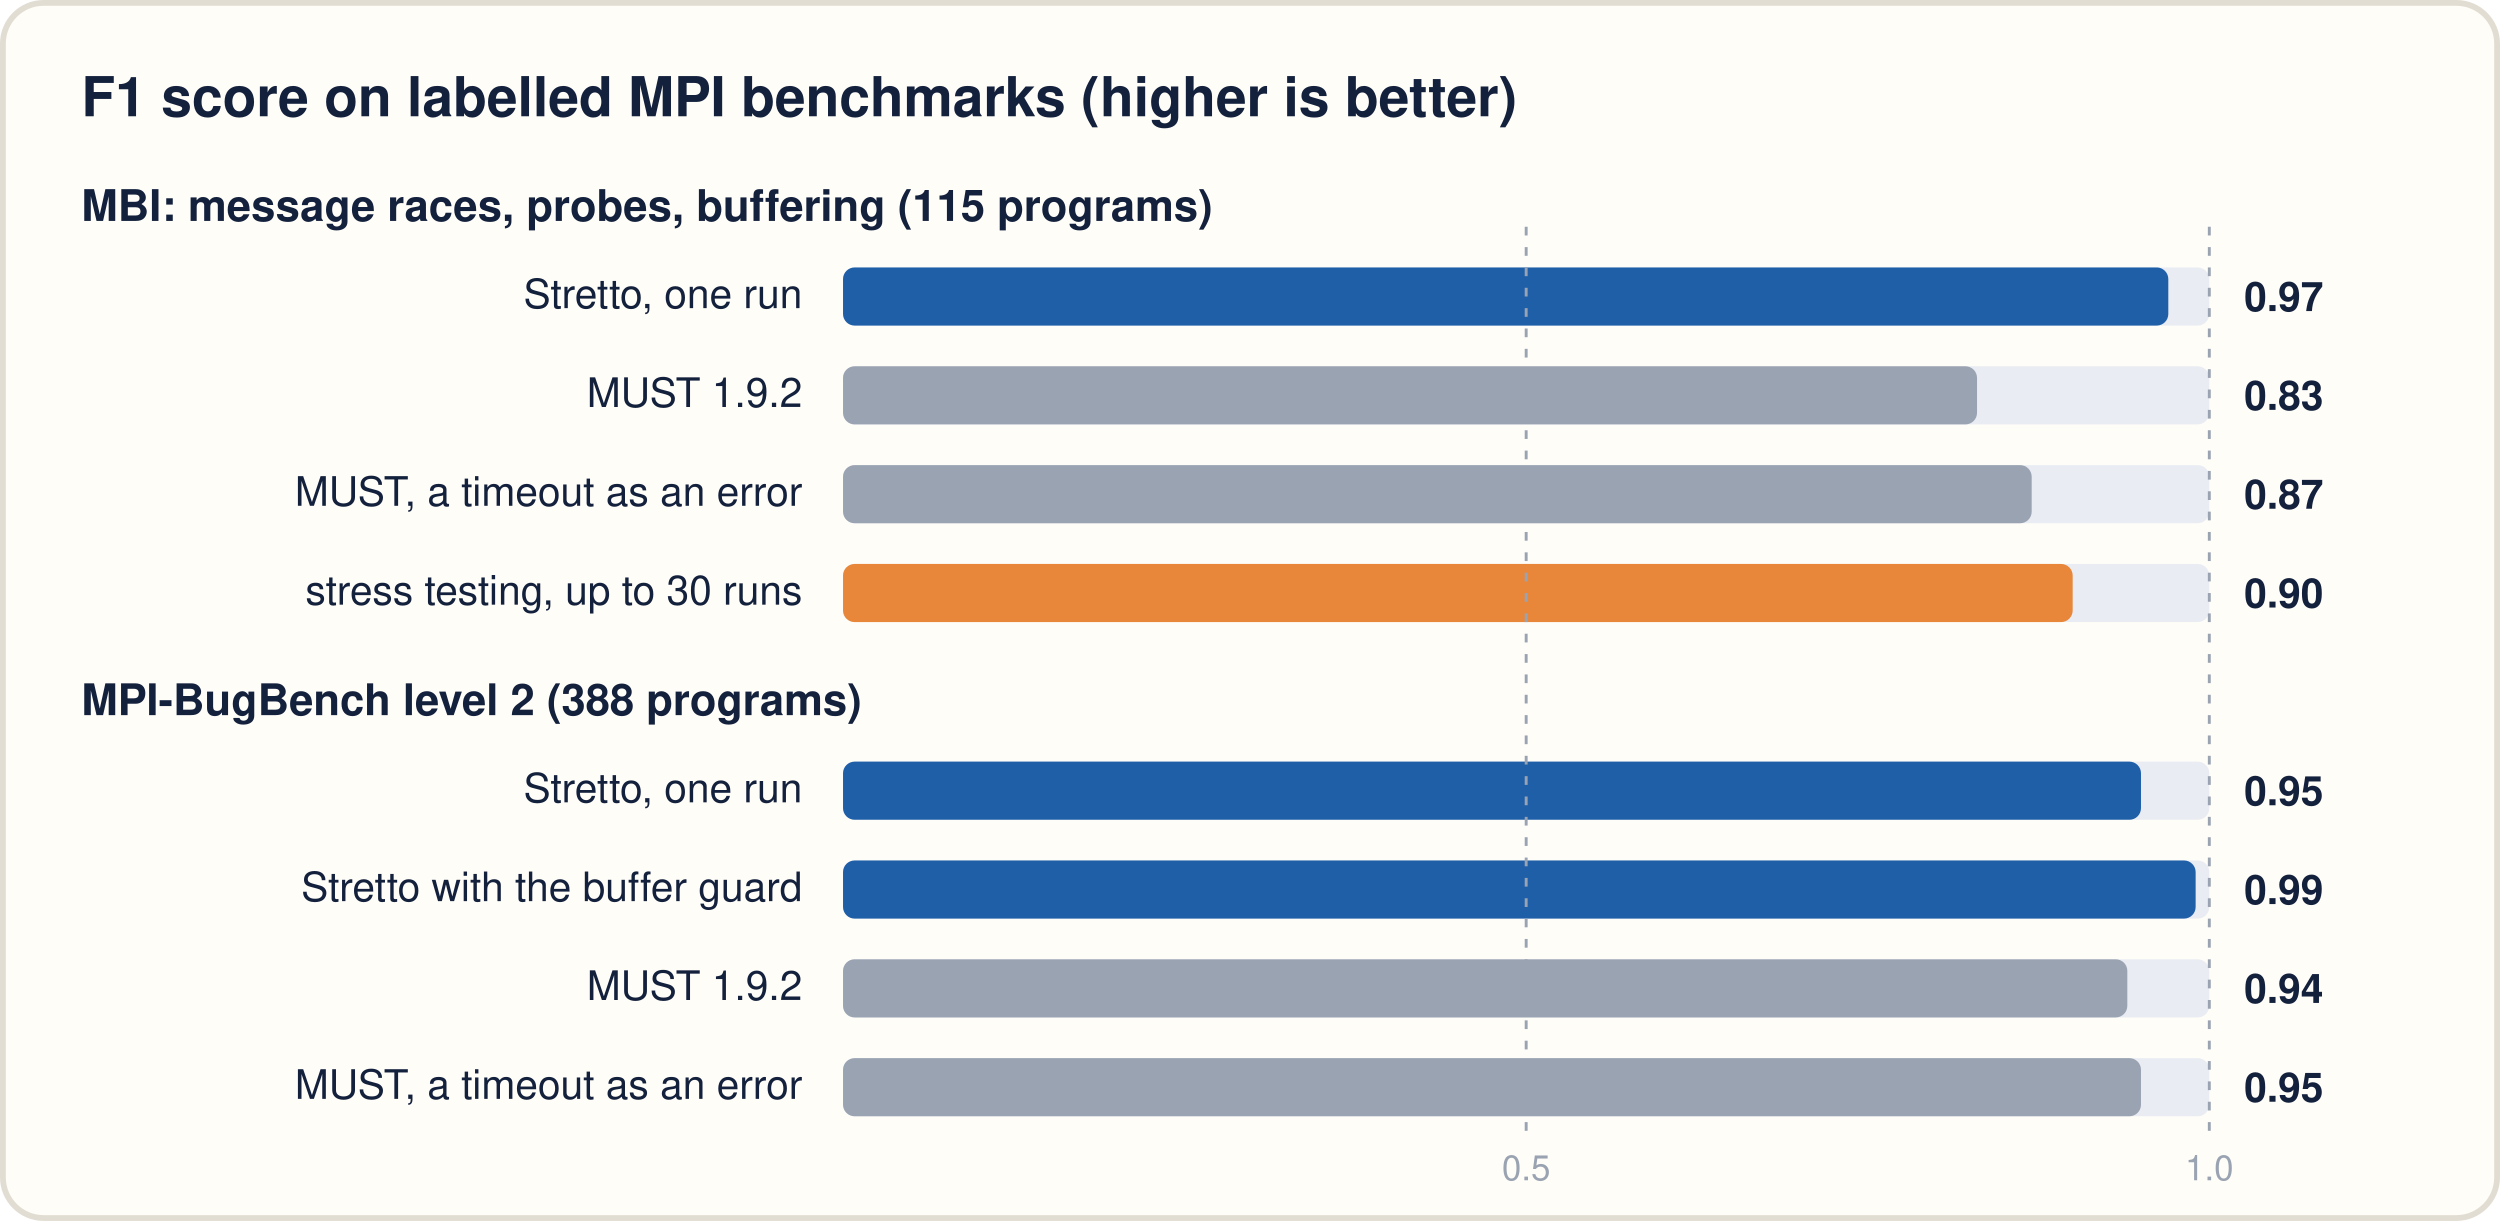
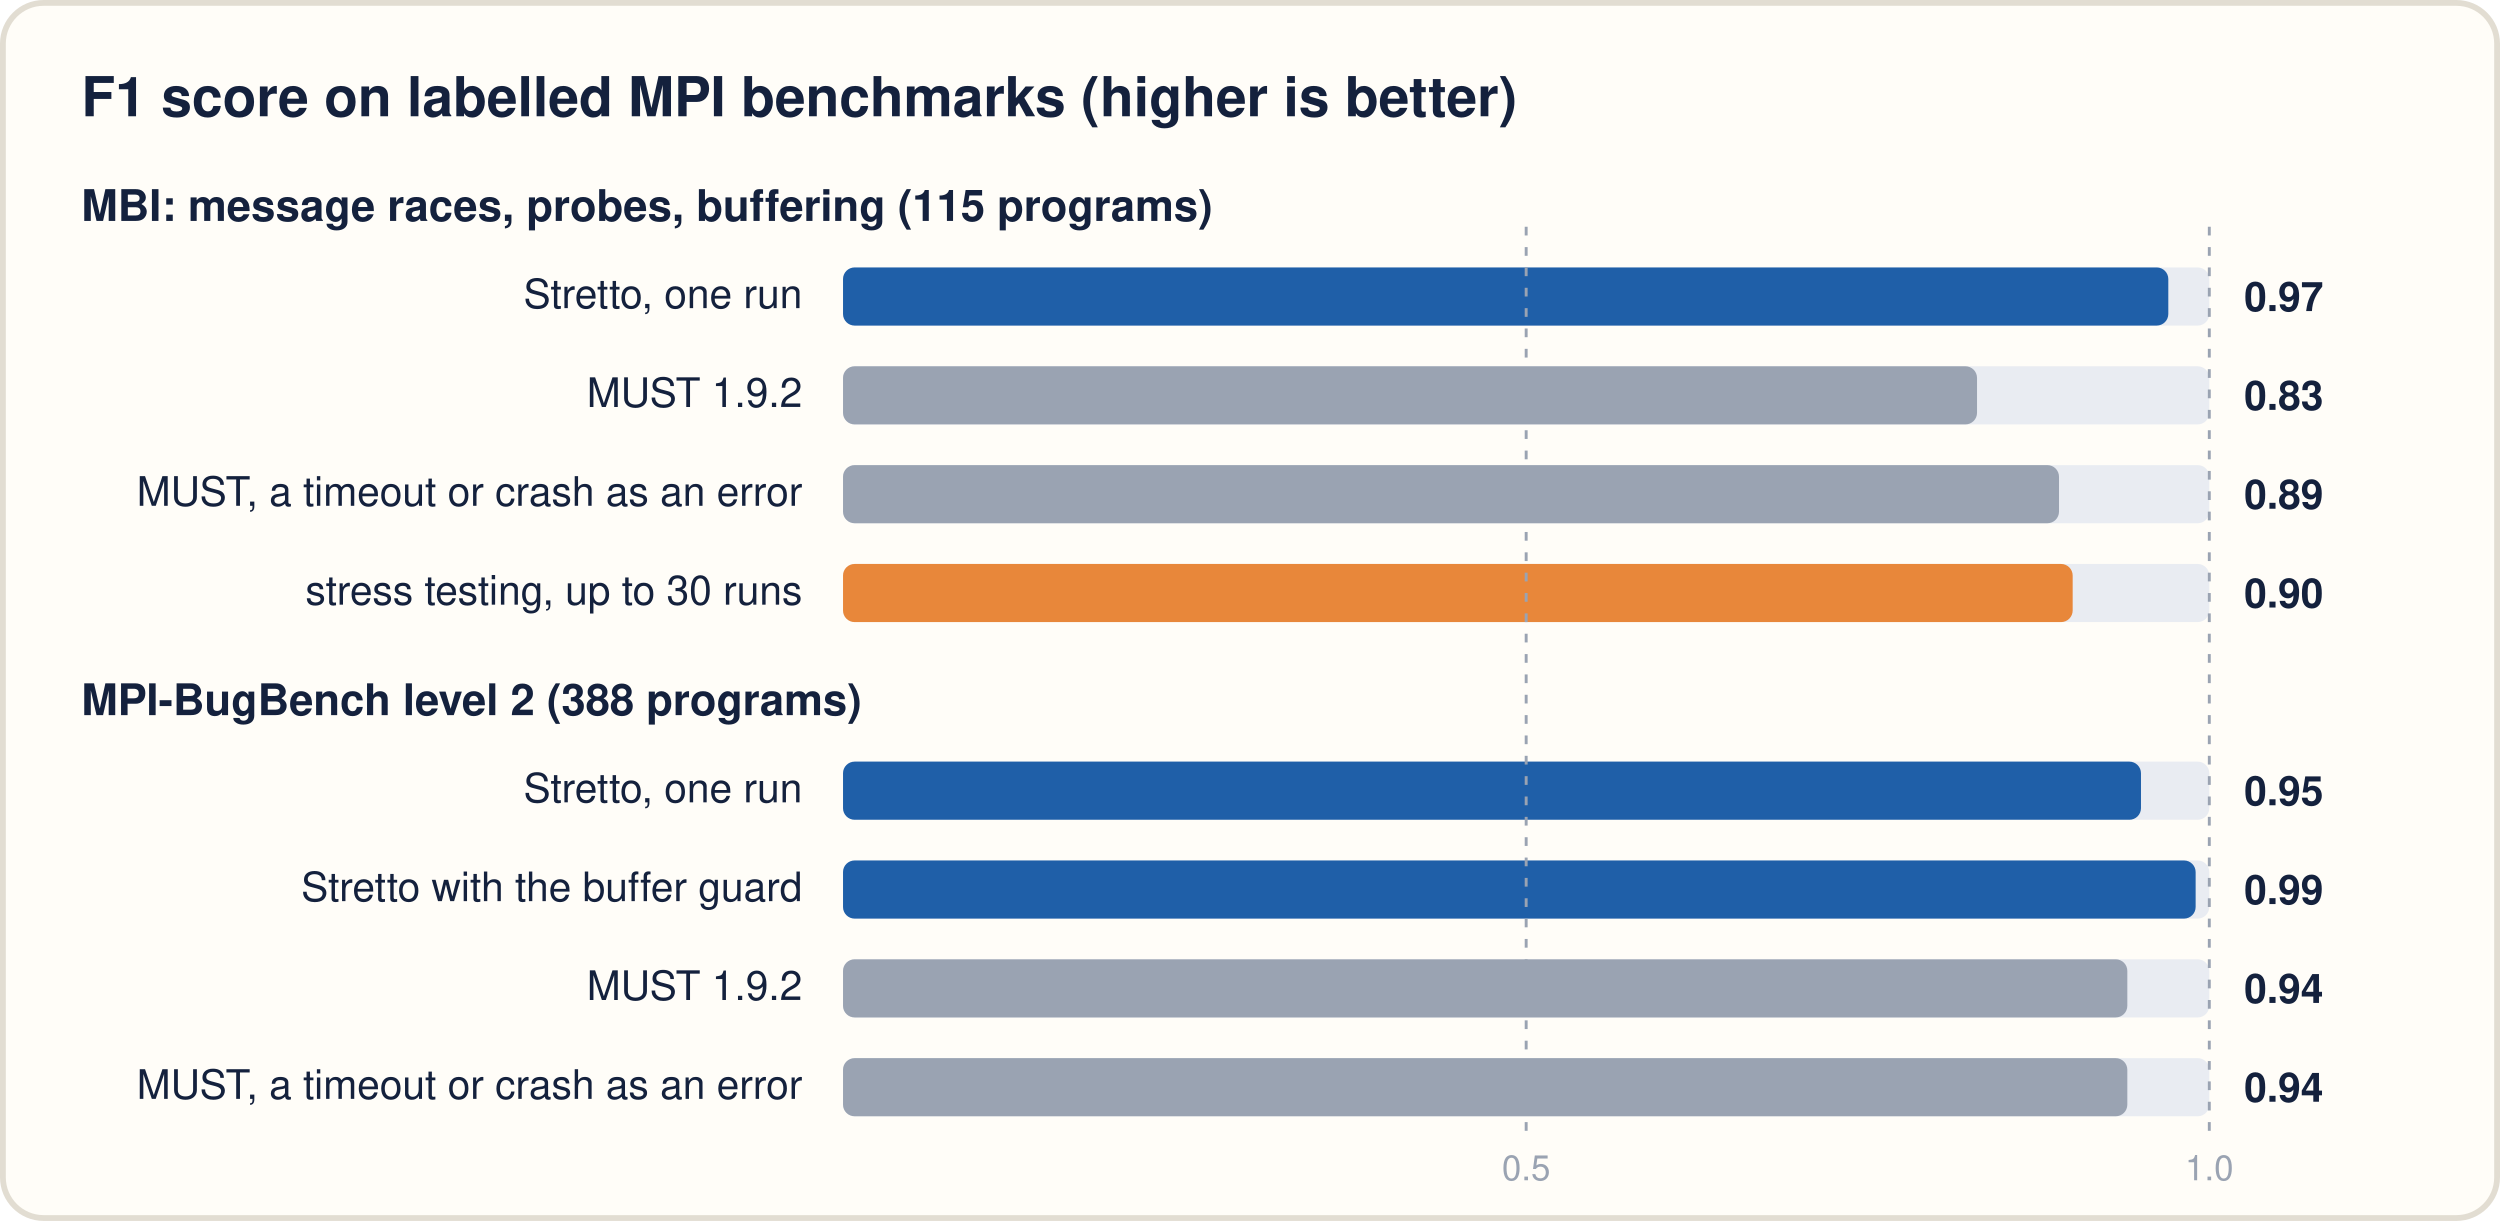
<svg xmlns="http://www.w3.org/2000/svg" width="860" height="420" viewBox="0 0 860 420" role="img" aria-label="F1 score on labelled MPI benchmarks (higher is better)">
  <rect x="1" y="1" width="858" height="418" rx="14" fill="#FFFDF8" stroke="#E2DDD2" stroke-width="2" />
  <text x="28" y="40" font-family="-apple-system, 'Segoe UI', Helvetica, Arial, sans-serif" font-size="19" font-weight="600" fill="#14213D">F1 score on labelled MPI benchmarks (higher is better)</text>
  <text x="28" y="76" font-family="-apple-system, 'Segoe UI', Helvetica, Arial, sans-serif" font-size="15" font-weight="600" fill="#14213D">MBI: message races, probes, buffering (115 programs)</text>
  <text x="276" y="106" font-family="-apple-system, 'Segoe UI', Helvetica, Arial, sans-serif" font-size="14" fill="#14213D" text-anchor="end">Stretto, one run</text>
  <rect x="290" y="92" width="470" height="20" rx="4" fill="#E9ECF2" />
  <rect x="290" y="92" width="455.9" height="20" rx="4" fill="#1F5FA8" />
  <text x="772" y="107" font-family="-apple-system, 'Segoe UI', Helvetica, Arial, sans-serif" font-size="14" font-weight="600" fill="#14213D">0.97</text>
  <text x="276" y="140" font-family="-apple-system, 'Segoe UI', Helvetica, Arial, sans-serif" font-size="14" fill="#14213D" text-anchor="end">MUST 1.9.2</text>
  <rect x="290" y="126" width="470" height="20" rx="4" fill="#E9ECF2" />
  <rect x="290" y="126" width="390.1" height="20" rx="4" fill="#9AA3B2" />
  <text x="772" y="141" font-family="-apple-system, 'Segoe UI', Helvetica, Arial, sans-serif" font-size="14" font-weight="600" fill="#14213D">0.83</text>
-   <text x="276" y="174" font-family="-apple-system, 'Segoe UI', Helvetica, Arial, sans-serif" font-size="14" fill="#14213D" text-anchor="end">MUST, a timeout as an error</text>
+   <text x="276" y="174" font-family="-apple-system, 'Segoe UI', Helvetica, Arial, sans-serif" font-size="14" fill="#14213D" text-anchor="end">MUST, a timeout or crash as an error</text>
  <rect x="290" y="160" width="470" height="20" rx="4" fill="#E9ECF2" />
-   <rect x="290" y="160" width="408.9" height="20" rx="4" fill="#9AA3B2" />
-   <text x="772" y="175" font-family="-apple-system, 'Segoe UI', Helvetica, Arial, sans-serif" font-size="14" font-weight="600" fill="#14213D">0.87</text>
+   <rect x="290" y="160" width="418.3" height="20" rx="4" fill="#9AA3B2" />
+   <text x="772" y="175" font-family="-apple-system, 'Segoe UI', Helvetica, Arial, sans-serif" font-size="14" font-weight="600" fill="#14213D">0.89</text>
  <text x="276" y="208" font-family="-apple-system, 'Segoe UI', Helvetica, Arial, sans-serif" font-size="14" fill="#14213D" text-anchor="end">stress testing, up to 30 runs</text>
  <rect x="290" y="194" width="470" height="20" rx="4" fill="#E9ECF2" />
  <rect x="290" y="194" width="423.0" height="20" rx="4" fill="#E8873A" />
  <text x="772" y="209" font-family="-apple-system, 'Segoe UI', Helvetica, Arial, sans-serif" font-size="14" font-weight="600" fill="#14213D">0.90</text>
  <text x="28" y="246" font-family="-apple-system, 'Segoe UI', Helvetica, Arial, sans-serif" font-size="15" font-weight="600" fill="#14213D">MPI-BugBench level 2 (388 programs)</text>
  <text x="276" y="276" font-family="-apple-system, 'Segoe UI', Helvetica, Arial, sans-serif" font-size="14" fill="#14213D" text-anchor="end">Stretto, one run</text>
  <rect x="290" y="262" width="470" height="20" rx="4" fill="#E9ECF2" />
  <rect x="290" y="262" width="446.5" height="20" rx="4" fill="#1F5FA8" />
  <text x="772" y="277" font-family="-apple-system, 'Segoe UI', Helvetica, Arial, sans-serif" font-size="14" font-weight="600" fill="#14213D">0.95</text>
  <text x="276" y="310" font-family="-apple-system, 'Segoe UI', Helvetica, Arial, sans-serif" font-size="14" fill="#14213D" text-anchor="end">Stretto with the buffer guard</text>
  <rect x="290" y="296" width="470" height="20" rx="4" fill="#E9ECF2" />
  <rect x="290" y="296" width="465.3" height="20" rx="4" fill="#1F5FA8" />
  <text x="772" y="311" font-family="-apple-system, 'Segoe UI', Helvetica, Arial, sans-serif" font-size="14" font-weight="600" fill="#14213D">0.99</text>
  <text x="276" y="344" font-family="-apple-system, 'Segoe UI', Helvetica, Arial, sans-serif" font-size="14" fill="#14213D" text-anchor="end">MUST 1.9.2</text>
  <rect x="290" y="330" width="470" height="20" rx="4" fill="#E9ECF2" />
  <rect x="290" y="330" width="441.8" height="20" rx="4" fill="#9AA3B2" />
  <text x="772" y="345" font-family="-apple-system, 'Segoe UI', Helvetica, Arial, sans-serif" font-size="14" font-weight="600" fill="#14213D">0.94</text>
-   <text x="276" y="378" font-family="-apple-system, 'Segoe UI', Helvetica, Arial, sans-serif" font-size="14" fill="#14213D" text-anchor="end">MUST, a timeout as an error</text>
+   <text x="276" y="378" font-family="-apple-system, 'Segoe UI', Helvetica, Arial, sans-serif" font-size="14" fill="#14213D" text-anchor="end">MUST, a timeout or crash as an error</text>
  <rect x="290" y="364" width="470" height="20" rx="4" fill="#E9ECF2" />
-   <rect x="290" y="364" width="446.5" height="20" rx="4" fill="#9AA3B2" />
-   <text x="772" y="379" font-family="-apple-system, 'Segoe UI', Helvetica, Arial, sans-serif" font-size="14" font-weight="600" fill="#14213D">0.95</text>
+   <rect x="290" y="364" width="441.8" height="20" rx="4" fill="#9AA3B2" />
+   <text x="772" y="379" font-family="-apple-system, 'Segoe UI', Helvetica, Arial, sans-serif" font-size="14" font-weight="600" fill="#14213D">0.94</text>
  <line x1="525.0" y1="78" x2="525.0" y2="390" stroke="#9AA3B2" stroke-width="1" stroke-dasharray="3 4" />
  <text x="525.0" y="406" font-family="-apple-system, 'Segoe UI', Helvetica, Arial, sans-serif" font-size="12" fill="#9AA3B2" text-anchor="middle">0.5</text>
  <line x1="760.0" y1="78" x2="760.0" y2="390" stroke="#9AA3B2" stroke-width="1" stroke-dasharray="3 4" />
  <text x="760.0" y="406" font-family="-apple-system, 'Segoe UI', Helvetica, Arial, sans-serif" font-size="12" fill="#9AA3B2" text-anchor="middle">1.0</text>
</svg>
